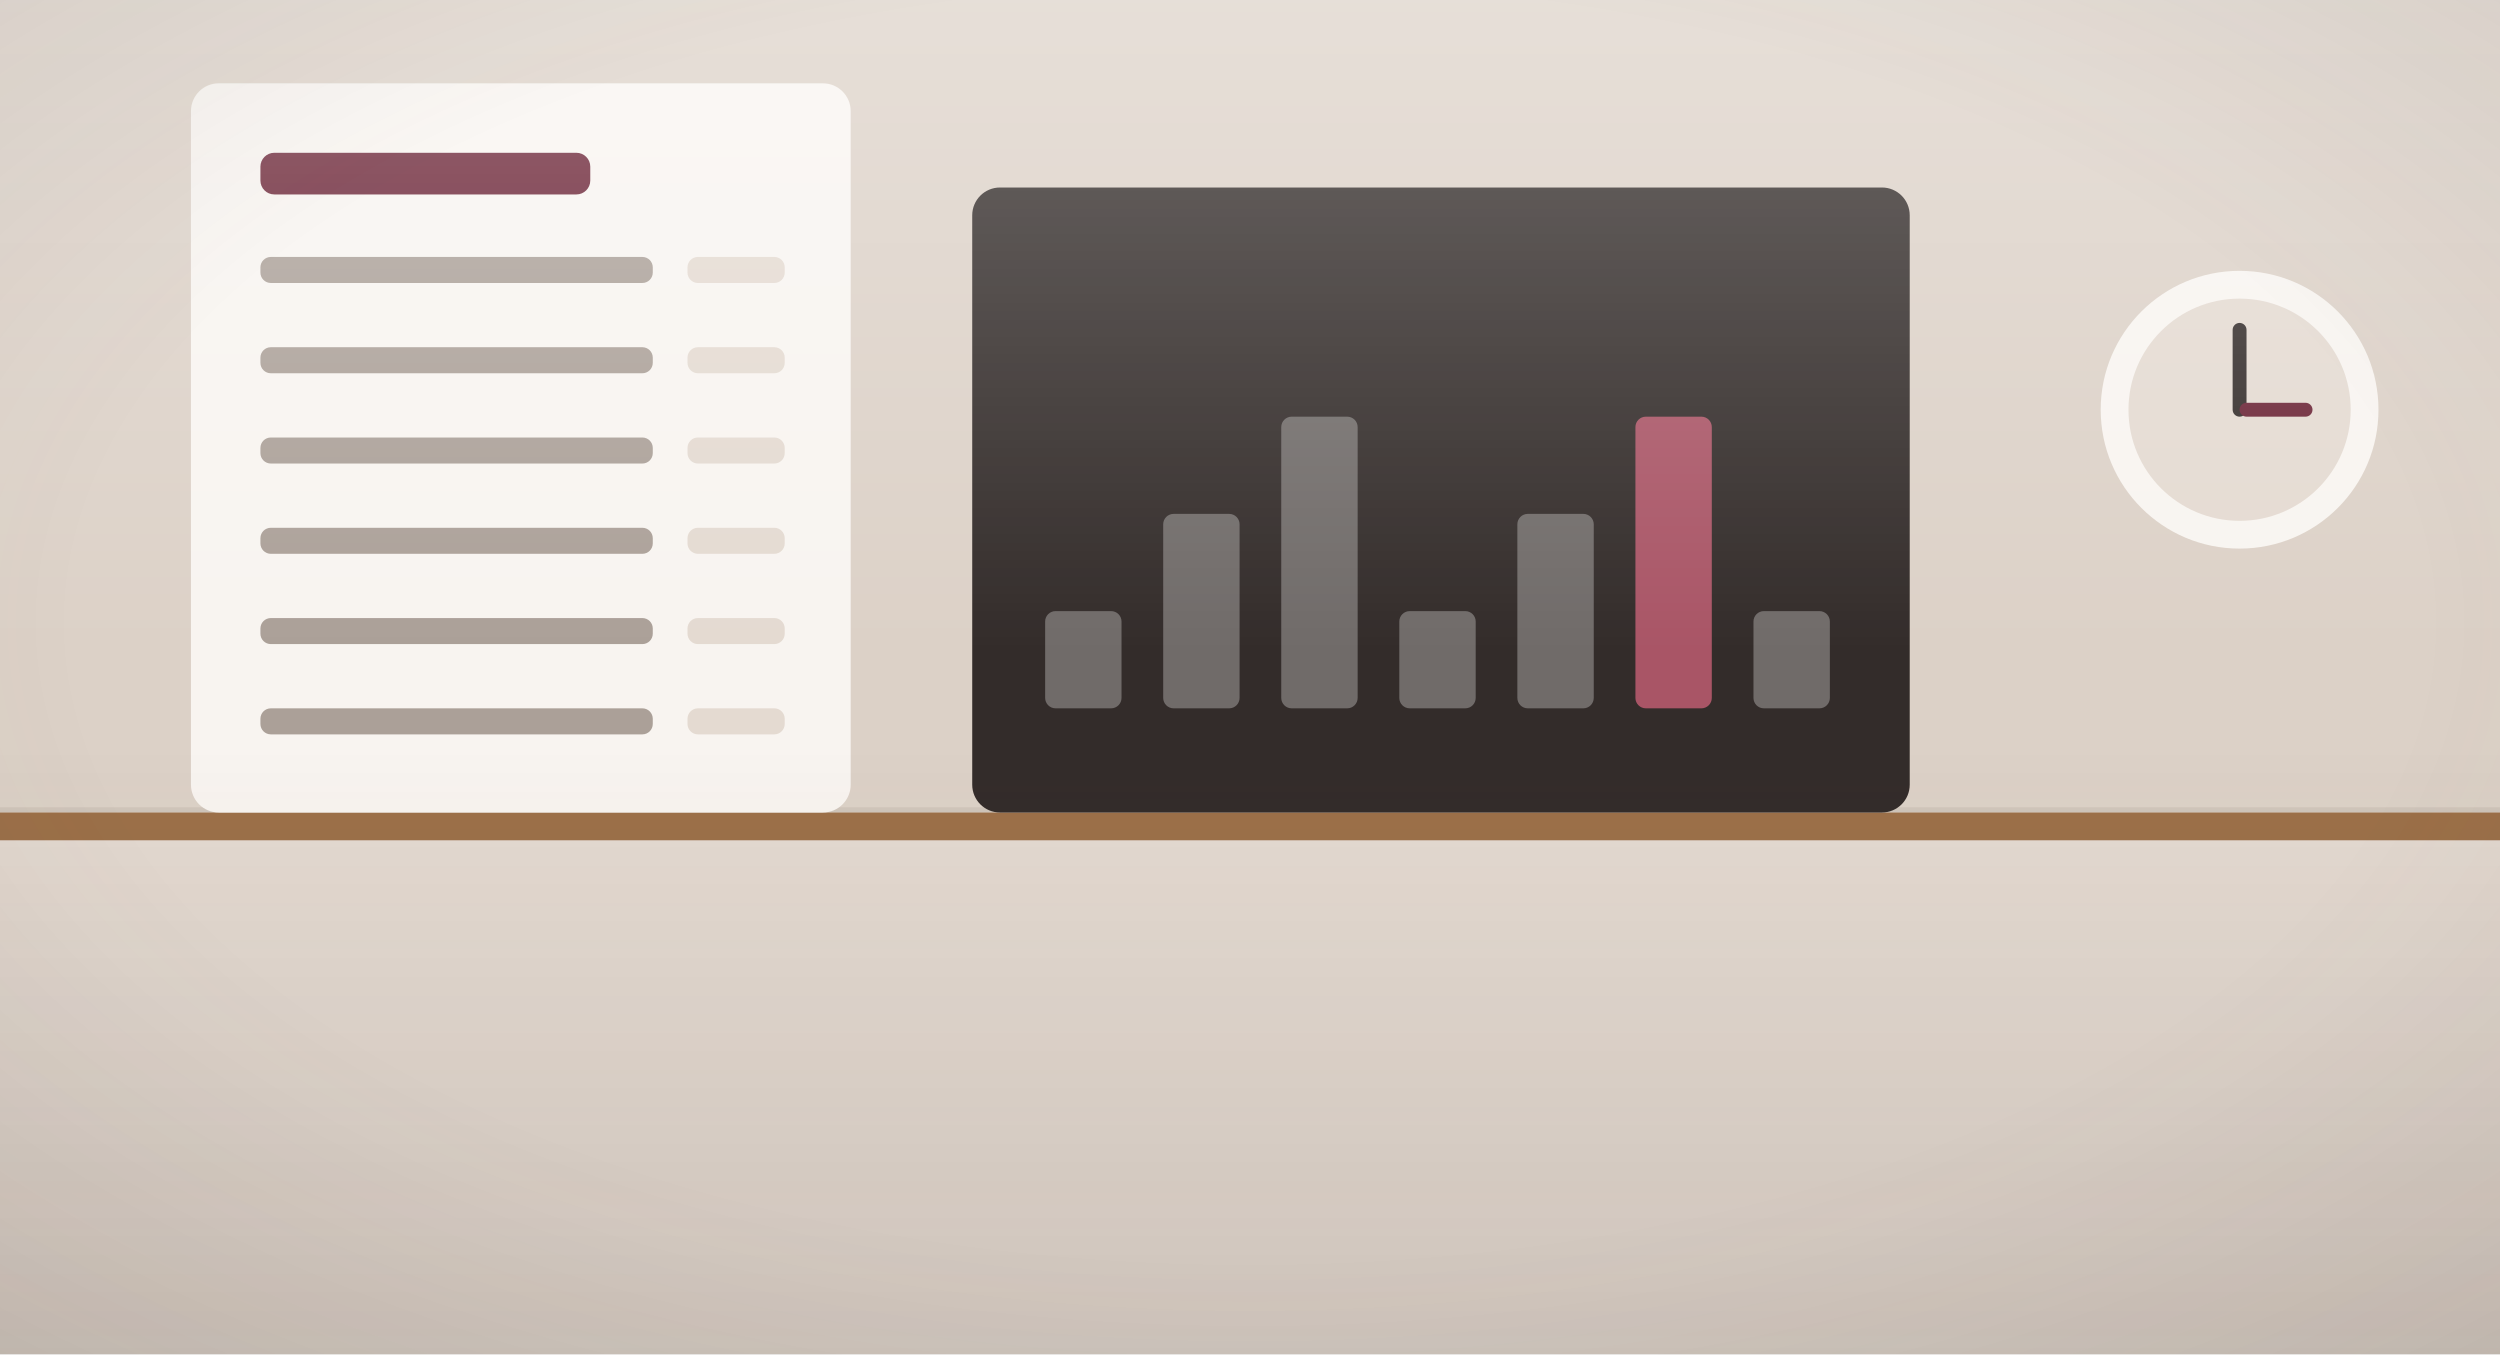
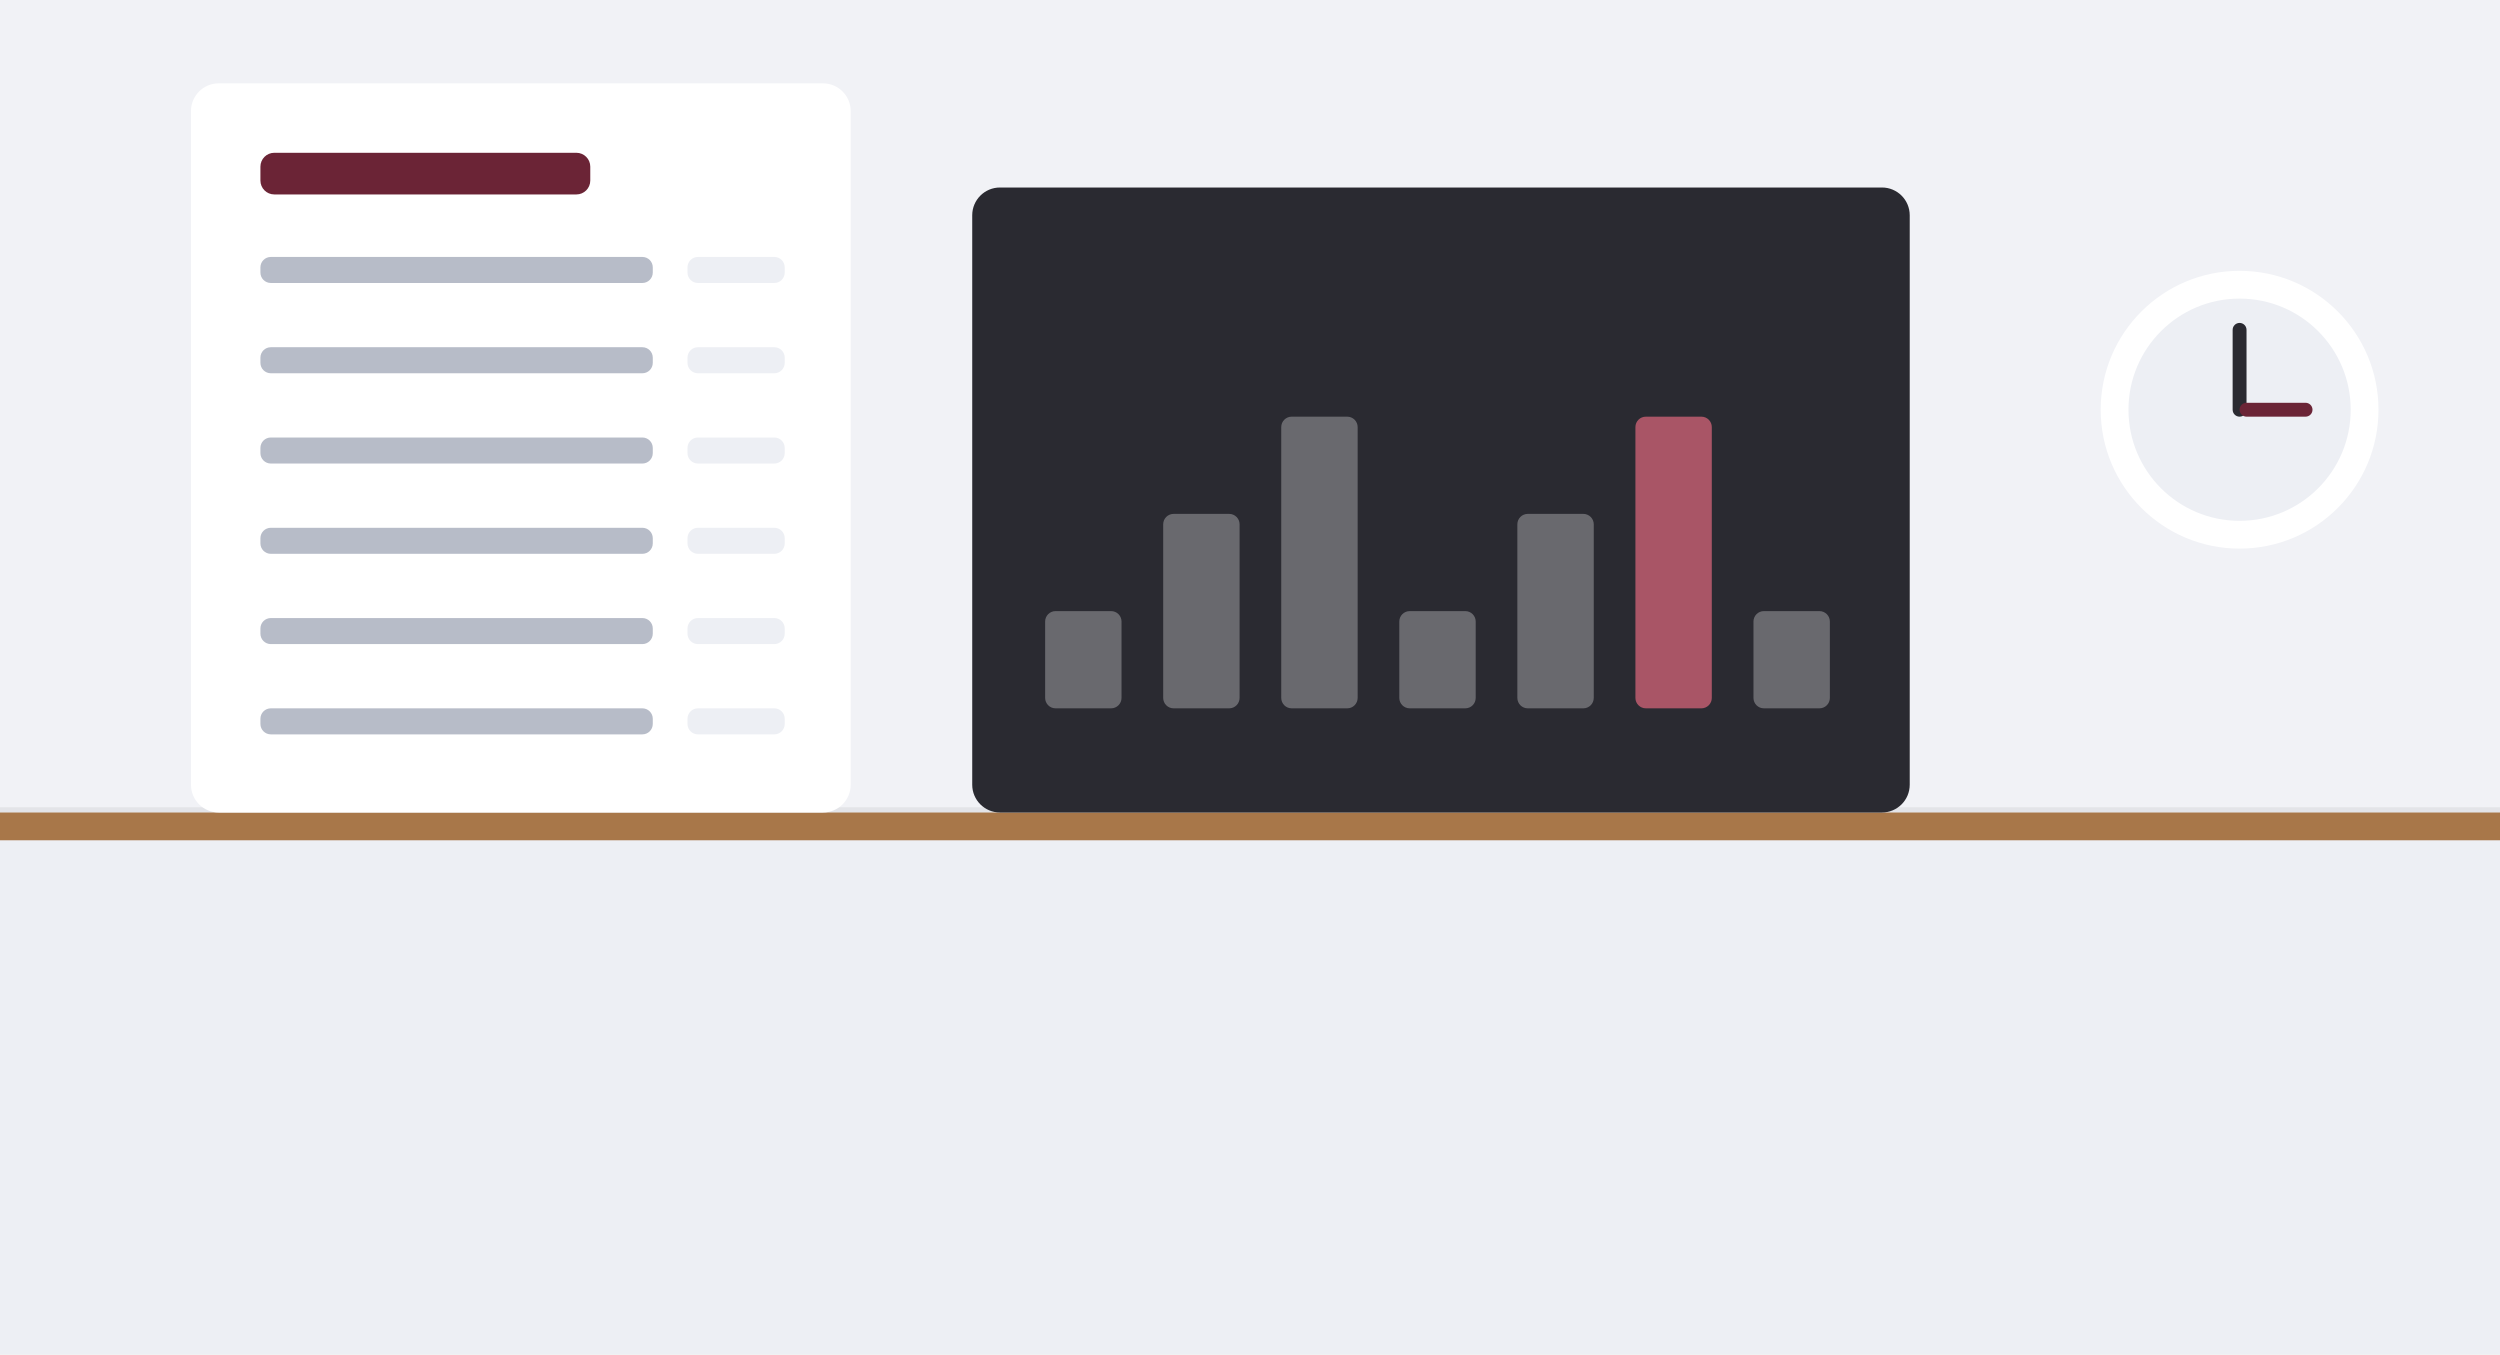
<svg xmlns="http://www.w3.org/2000/svg" viewBox="0 0 1440 780" width="1440" height="780" role="img">
-   <defs>
-     <linearGradient id="gTop" x1="0" y1="0" x2="0" y2="1">
-       <stop offset="0" stop-color="#FFFFFF" stop-opacity=".30" />
-       <stop offset=".48" stop-color="#FFFFFF" stop-opacity="0" />
-     </linearGradient>
-     <linearGradient id="gBot" x1="0" y1="0" x2="0" y2="1">
-       <stop offset=".55" stop-color="#3A2C24" stop-opacity="0" />
-       <stop offset="1" stop-color="#3A2C24" stop-opacity=".13" />
-     </linearGradient>
-     <radialGradient id="gVig" cx=".5" cy=".46" r=".75">
-       <stop offset=".62" stop-color="#3A2C24" stop-opacity="0" />
-       <stop offset="1" stop-color="#3A2C24" stop-opacity=".10" />
-     </radialGradient>
-   </defs>
-   <rect x="0" y="0" width="1440" height="780" fill="#EDE6DF" />
-   <rect x="0" y="0" width="1440" height="468" fill="#DCD1C7" />
-   <rect x="0" y="468" width="1440" height="312" fill="#E4DAD1" />
+   <rect x="0" y="0" width="1440" height="780" fill="#F7F8FA" />
+   <rect x="0" y="0" width="1440" height="468" fill="#F1F2F6" />
+   <rect x="0" y="468" width="1440" height="312" fill="#EDEFF4" />
  <rect x="0" y="465" width="1440" height="3" fill="rgba(0,0,0,.06)" />
-   <rect x="0" y="468" width="1440" height="16" fill="#9C7048" />
+   <rect x="0" y="468" width="1440" height="16" fill="#A87749" />
  <g transform="translate(110,48)">
-     <rect x="0" y="0" width="380" height="420" fill="#F8F4F0" rx="16" />
+     <rect x="0" y="0" width="380" height="420" fill="#FFFFFF" rx="16" />
    <rect x="40" y="40" width="190" height="24" fill="#6B2436" rx="8" />
-     <rect x="40" y="100" width="226" height="15" fill="#ABA098" rx="6" />
-     <rect x="40" y="152" width="226" height="15" fill="#ABA098" rx="6" />
-     <rect x="40" y="204" width="226" height="15" fill="#ABA098" rx="6" />
-     <rect x="40" y="256" width="226" height="15" fill="#ABA098" rx="6" />
-     <rect x="40" y="308" width="226" height="15" fill="#ABA098" rx="6" />
-     <rect x="40" y="360" width="226" height="15" fill="#ABA098" rx="6" />
-     <rect x="286" y="100" width="56" height="15" fill="#E4DAD1" rx="6" />
-     <rect x="286" y="152" width="56" height="15" fill="#E4DAD1" rx="6" />
-     <rect x="286" y="204" width="56" height="15" fill="#E4DAD1" rx="6" />
-     <rect x="286" y="256" width="56" height="15" fill="#E4DAD1" rx="6" />
-     <rect x="286" y="308" width="56" height="15" fill="#E4DAD1" rx="6" />
-     <rect x="286" y="360" width="56" height="15" fill="#E4DAD1" rx="6" />
+     <rect x="40" y="100" width="226" height="15" fill="#B7BCC8" rx="6" />
+     <rect x="40" y="152" width="226" height="15" fill="#B7BCC8" rx="6" />
+     <rect x="40" y="204" width="226" height="15" fill="#B7BCC8" rx="6" />
+     <rect x="40" y="256" width="226" height="15" fill="#B7BCC8" rx="6" />
+     <rect x="40" y="308" width="226" height="15" fill="#B7BCC8" rx="6" />
+     <rect x="40" y="360" width="226" height="15" fill="#B7BCC8" rx="6" />
+     <rect x="286" y="100" width="56" height="15" fill="#EDEFF4" rx="6" />
+     <rect x="286" y="152" width="56" height="15" fill="#EDEFF4" rx="6" />
+     <rect x="286" y="204" width="56" height="15" fill="#EDEFF4" rx="6" />
+     <rect x="286" y="256" width="56" height="15" fill="#EDEFF4" rx="6" />
+     <rect x="286" y="308" width="56" height="15" fill="#EDEFF4" rx="6" />
+     <rect x="286" y="360" width="56" height="15" fill="#EDEFF4" rx="6" />
  </g>
  <g transform="translate(560,108)">
-     <rect x="0" y="0" width="540" height="360" fill="#332C2A" rx="16" />
+     <rect x="0" y="0" width="540" height="360" fill="#2A2A31" rx="16" />
    <rect x="42" y="244" width="44" height="56" fill="rgba(255,255,255,.3)" rx="6" />
    <rect x="110" y="188" width="44" height="112" fill="rgba(255,255,255,.3)" rx="6" />
    <rect x="178" y="132" width="44" height="168" fill="rgba(255,255,255,.3)" rx="6" />
    <rect x="246" y="244" width="44" height="56" fill="rgba(255,255,255,.3)" rx="6" />
    <rect x="314" y="188" width="44" height="112" fill="rgba(255,255,255,.3)" rx="6" />
    <rect x="382" y="132" width="44" height="168" fill="#A95566" rx="6" />
    <rect x="450" y="244" width="44" height="56" fill="rgba(255,255,255,.3)" rx="6" />
  </g>
  <g transform="translate(1290,236)">
-     <circle cx="0" cy="0" r="80" fill="#F8F4F0" />
-     <circle cx="0" cy="0" r="64" fill="#E4DAD1" />
-     <rect x="-4" y="-50" width="8" height="54" fill="#332C2A" rx="4" />
+     <circle cx="0" cy="0" r="80" fill="#FFFFFF" />
+     <circle cx="0" cy="0" r="64" fill="#EDEFF4" />
+     <rect x="-4" y="-50" width="8" height="54" fill="#2A2A31" rx="4" />
    <rect x="0" y="-4" width="42" height="8" fill="#6B2436" rx="4" />
  </g>
-   <rect x="0" y="0" width="1440" height="780" fill="url(#gTop)" />
-   <rect x="0" y="0" width="1440" height="780" fill="url(#gBot)" />
-   <rect x="0" y="0" width="1440" height="780" fill="url(#gVig)" />
</svg>
